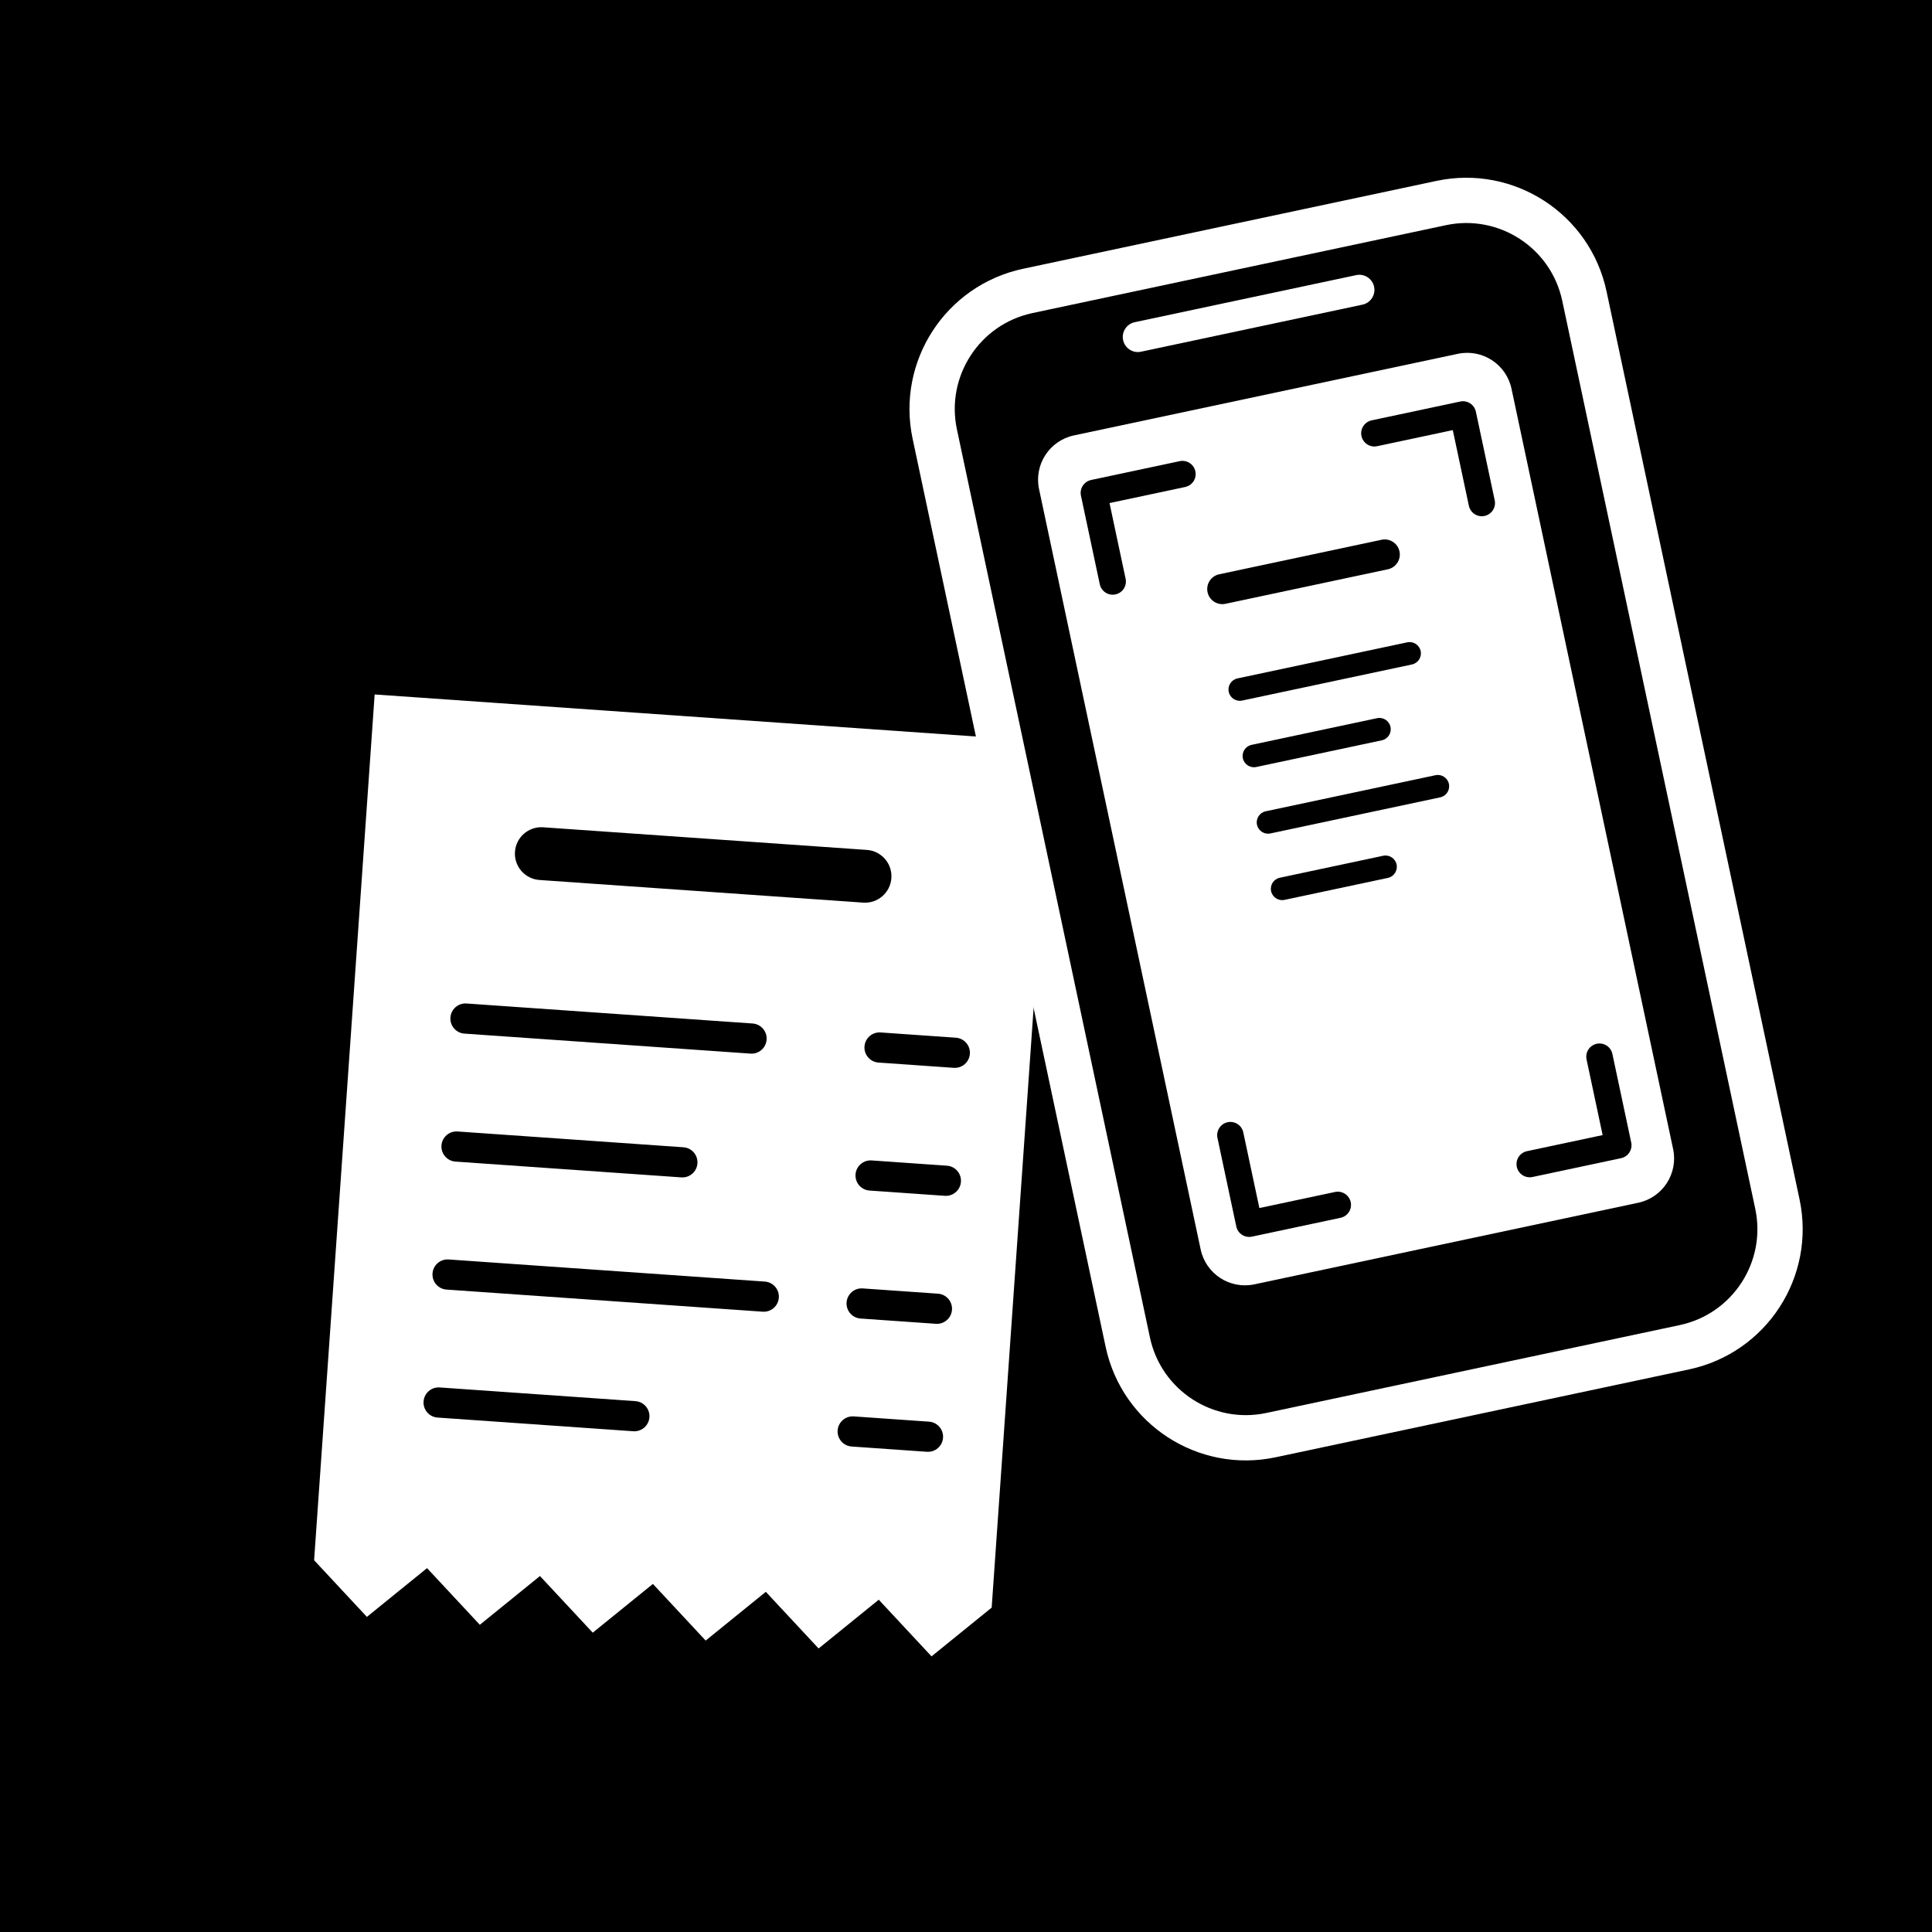
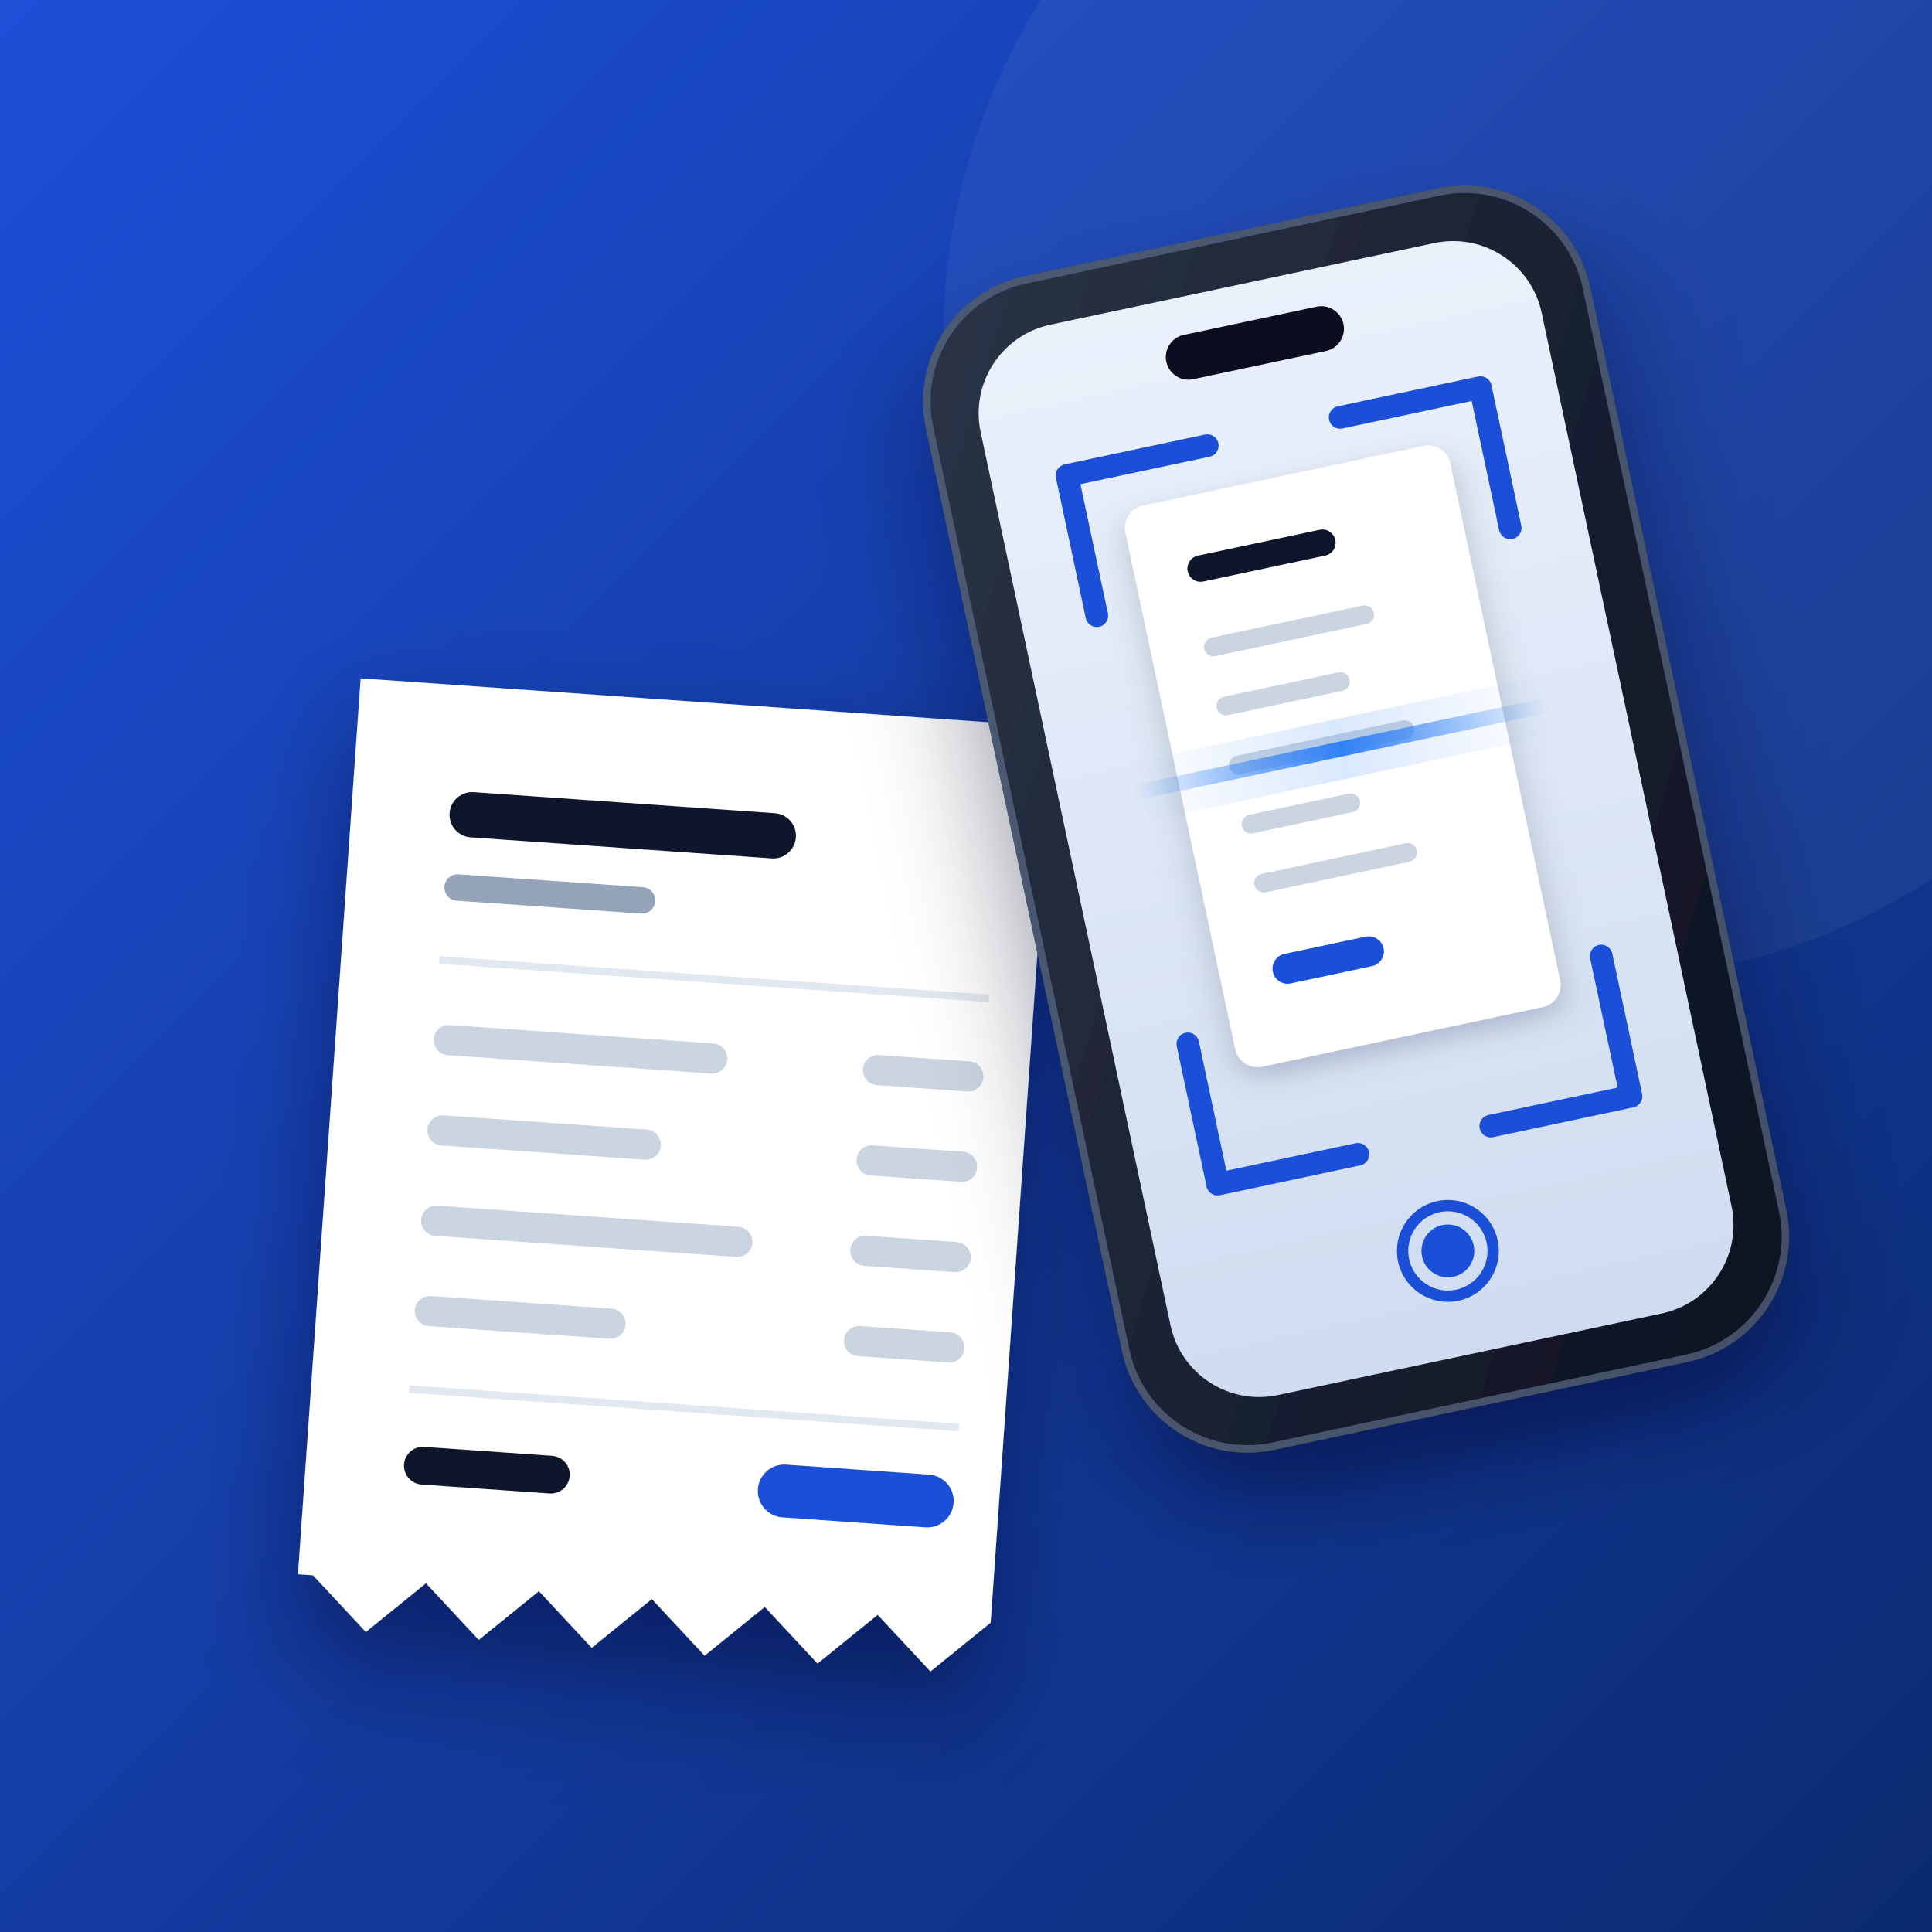
<svg xmlns="http://www.w3.org/2000/svg" viewBox="0 0 512 512">
-   <rect width="512" height="512" fill="#000" />
-   <g transform="rotate(4 180 320)">
-     <path d="M90 190H270V420L255 434 240 420 225 434 210 420 195 434 180 420 165 434 150 420 135 434 120 420 105 434 90 420Z" fill="#fff" />
-     <rect x="130" y="222" width="100" height="14" rx="7" fill="#000" />
-     <g fill="#000">
-       <rect x="116" y="270" width="84" height="8" rx="4" />
-       <rect x="226" y="270" width="28" height="8" rx="4" />
-       <rect x="116" y="304" width="68" height="8" rx="4" />
-       <rect x="226" y="304" width="28" height="8" rx="4" />
-       <rect x="116" y="338" width="92" height="8" rx="4" />
-       <rect x="226" y="338" width="28" height="8" rx="4" />
-       <rect x="116" y="372" width="60" height="8" rx="4" />
-       <rect x="226" y="372" width="28" height="8" rx="4" />
+   <defs>
+     <linearGradient id="bg" x1="0" y1="0" x2="1" y2="1">
+       <stop offset="0" stop-color="#1d4fd8" />
+       <stop offset="1" stop-color="#0b2a6f" />
+     </linearGradient>
+     <linearGradient id="body" x1="0" y1="0" x2="1" y2="1">
+       <stop offset="0" stop-color="#2b3547" />
+       <stop offset="1" stop-color="#0b1020" />
+     </linearGradient>
+     <linearGradient id="scr" x1="0" y1="0" x2="0" y2="1">
+       <stop offset="0" stop-color="#eaf1fb" />
+       <stop offset="1" stop-color="#cfdcf0" />
+     </linearGradient>
+     <linearGradient id="scan" x1="0" y1="0" x2="1" y2="0">
+       <stop offset="0" stop-color="#3182f6" stop-opacity="0" />
+       <stop offset=".5" stop-color="#3182f6" />
+       <stop offset="1" stop-color="#3182f6" stop-opacity="0" />
+     </linearGradient>
+     <filter id="sh" x="-30%" y="-30%" width="160%" height="170%">
+       <feDropShadow dx="0" dy="14" stdDeviation="14" flood-color="#020a24" flood-opacity=".45" />
+     </filter>
+     <filter id="sh2" x="-30%" y="-30%" width="160%" height="170%">
+       <feDropShadow dx="0" dy="3" stdDeviation="4" flood-color="#0b1020" flood-opacity=".18" />
+     </filter>
+   </defs>
+   <rect width="512" height="512" fill="url(#bg)" />
+   <circle cx="420" cy="90" r="170" fill="#fff" opacity=".05" />
+   <g transform="rotate(4 180 320)" filter="url(#sh)">
+     <path d="M86 186H270V424L255 438 240 424 225 438 210 424 195 438 180 424 165 438 150 424 135 438 120 424 105 438 90 424 86 424Z" fill="#fff" />
+     <rect x="112" y="214" width="92" height="12" rx="6" fill="#0f172a" />
+     <rect x="112" y="236" width="56" height="7" rx="3.5" fill="#94a3b8" />
+     <rect x="112" y="258" width="146" height="2" fill="#e2e8f0" />
+     <g fill="#cbd5e1">
+       <rect x="112" y="276" width="78" height="8" rx="4" />
+       <rect x="226" y="276" width="32" height="8" rx="4" />
+       <rect x="112" y="300" width="62" height="8" rx="4" />
+       <rect x="226" y="300" width="32" height="8" rx="4" />
+       <rect x="112" y="324" width="88" height="8" rx="4" />
+       <rect x="226" y="324" width="32" height="8" rx="4" />
+       <rect x="112" y="348" width="56" height="8" rx="4" />
+       <rect x="226" y="348" width="32" height="8" rx="4" />
    </g>
+     <rect x="112" y="372" width="146" height="2" fill="#e2e8f0" />
+     <rect x="112" y="388" width="44" height="10" rx="5" fill="#0f172a" />
+     <rect x="206" y="386" width="52" height="14" rx="7" fill="#1d4fd8" />
  </g>
-   <g transform="rotate(-12 360 220)">
-     <rect x="272" y="62" width="176" height="310" rx="32" fill="#000" stroke="#fff" stroke-width="12" />
-     <rect x="296" y="102" width="128" height="230" rx="12" fill="#fff" />
-     <rect x="326" y="76" width="68" height="8" rx="4" fill="#fff" />
-     <rect x="334" y="146" width="52" height="8" rx="4" fill="#000" />
-     <g fill="#000">
-       <rect x="334" y="174" width="52" height="6" rx="3" />
-       <rect x="334" y="192" width="40" height="6" rx="3" />
-       <rect x="334" y="210" width="52" height="6" rx="3" />
-       <rect x="334" y="228" width="34" height="6" rx="3" />
+   <g transform="rotate(-12 360 220)" filter="url(#sh)">
+     <rect x="270" y="58" width="180" height="318" rx="34" fill="url(#body)" />
+     <rect x="271" y="59" width="178" height="316" rx="33" fill="none" stroke="#5b6b86" stroke-width="2" opacity=".7" />
+     <rect x="284" y="72" width="152" height="290" rx="24" fill="url(#scr)" />
+     <rect x="336" y="82" width="48" height="12" rx="6" fill="#0b1020" />
+     <g filter="url(#sh2)">
+       <rect x="316" y="124" width="88" height="152" rx="6" fill="#fff" />
    </g>
-     <path d="M310 142V118h24M410 142V118h-24M310 292v24h24M410 292v24h-24" fill="none" stroke="#000" stroke-width="7" stroke-linecap="round" stroke-linejoin="round" />
+     <rect x="330" y="140" width="40" height="7" rx="3.5" fill="#0f172a" />
+     <g fill="#cbd5e1">
+       <rect x="330" y="162" width="46" height="5" rx="2.5" />
+       <rect x="330" y="178" width="36" height="5" rx="2.5" />
+       <rect x="330" y="194" width="50" height="5" rx="2.5" />
+       <rect x="330" y="210" width="32" height="5" rx="2.5" />
+       <rect x="330" y="226" width="44" height="5" rx="2.5" />
+     </g>
+     <rect x="330" y="248" width="30" height="8" rx="4" fill="#1d4fd8" />
+     <rect x="304" y="196" width="112" height="4" rx="2" fill="url(#scan)" />
+     <rect x="304" y="190" width="112" height="16" fill="url(#scan)" opacity=".18" />
+     <path d="M304 150V112h38M416 150V112h-38M304 266v38h38M416 266v38h-38" fill="none" stroke="#1d4fd8" stroke-width="6" stroke-linecap="round" stroke-linejoin="round" />
+     <circle cx="360" cy="334" r="12" fill="none" stroke="#1d4fd8" stroke-width="3" />
+     <circle cx="360" cy="334" r="7" fill="#1d4fd8" />
  </g>
</svg>
